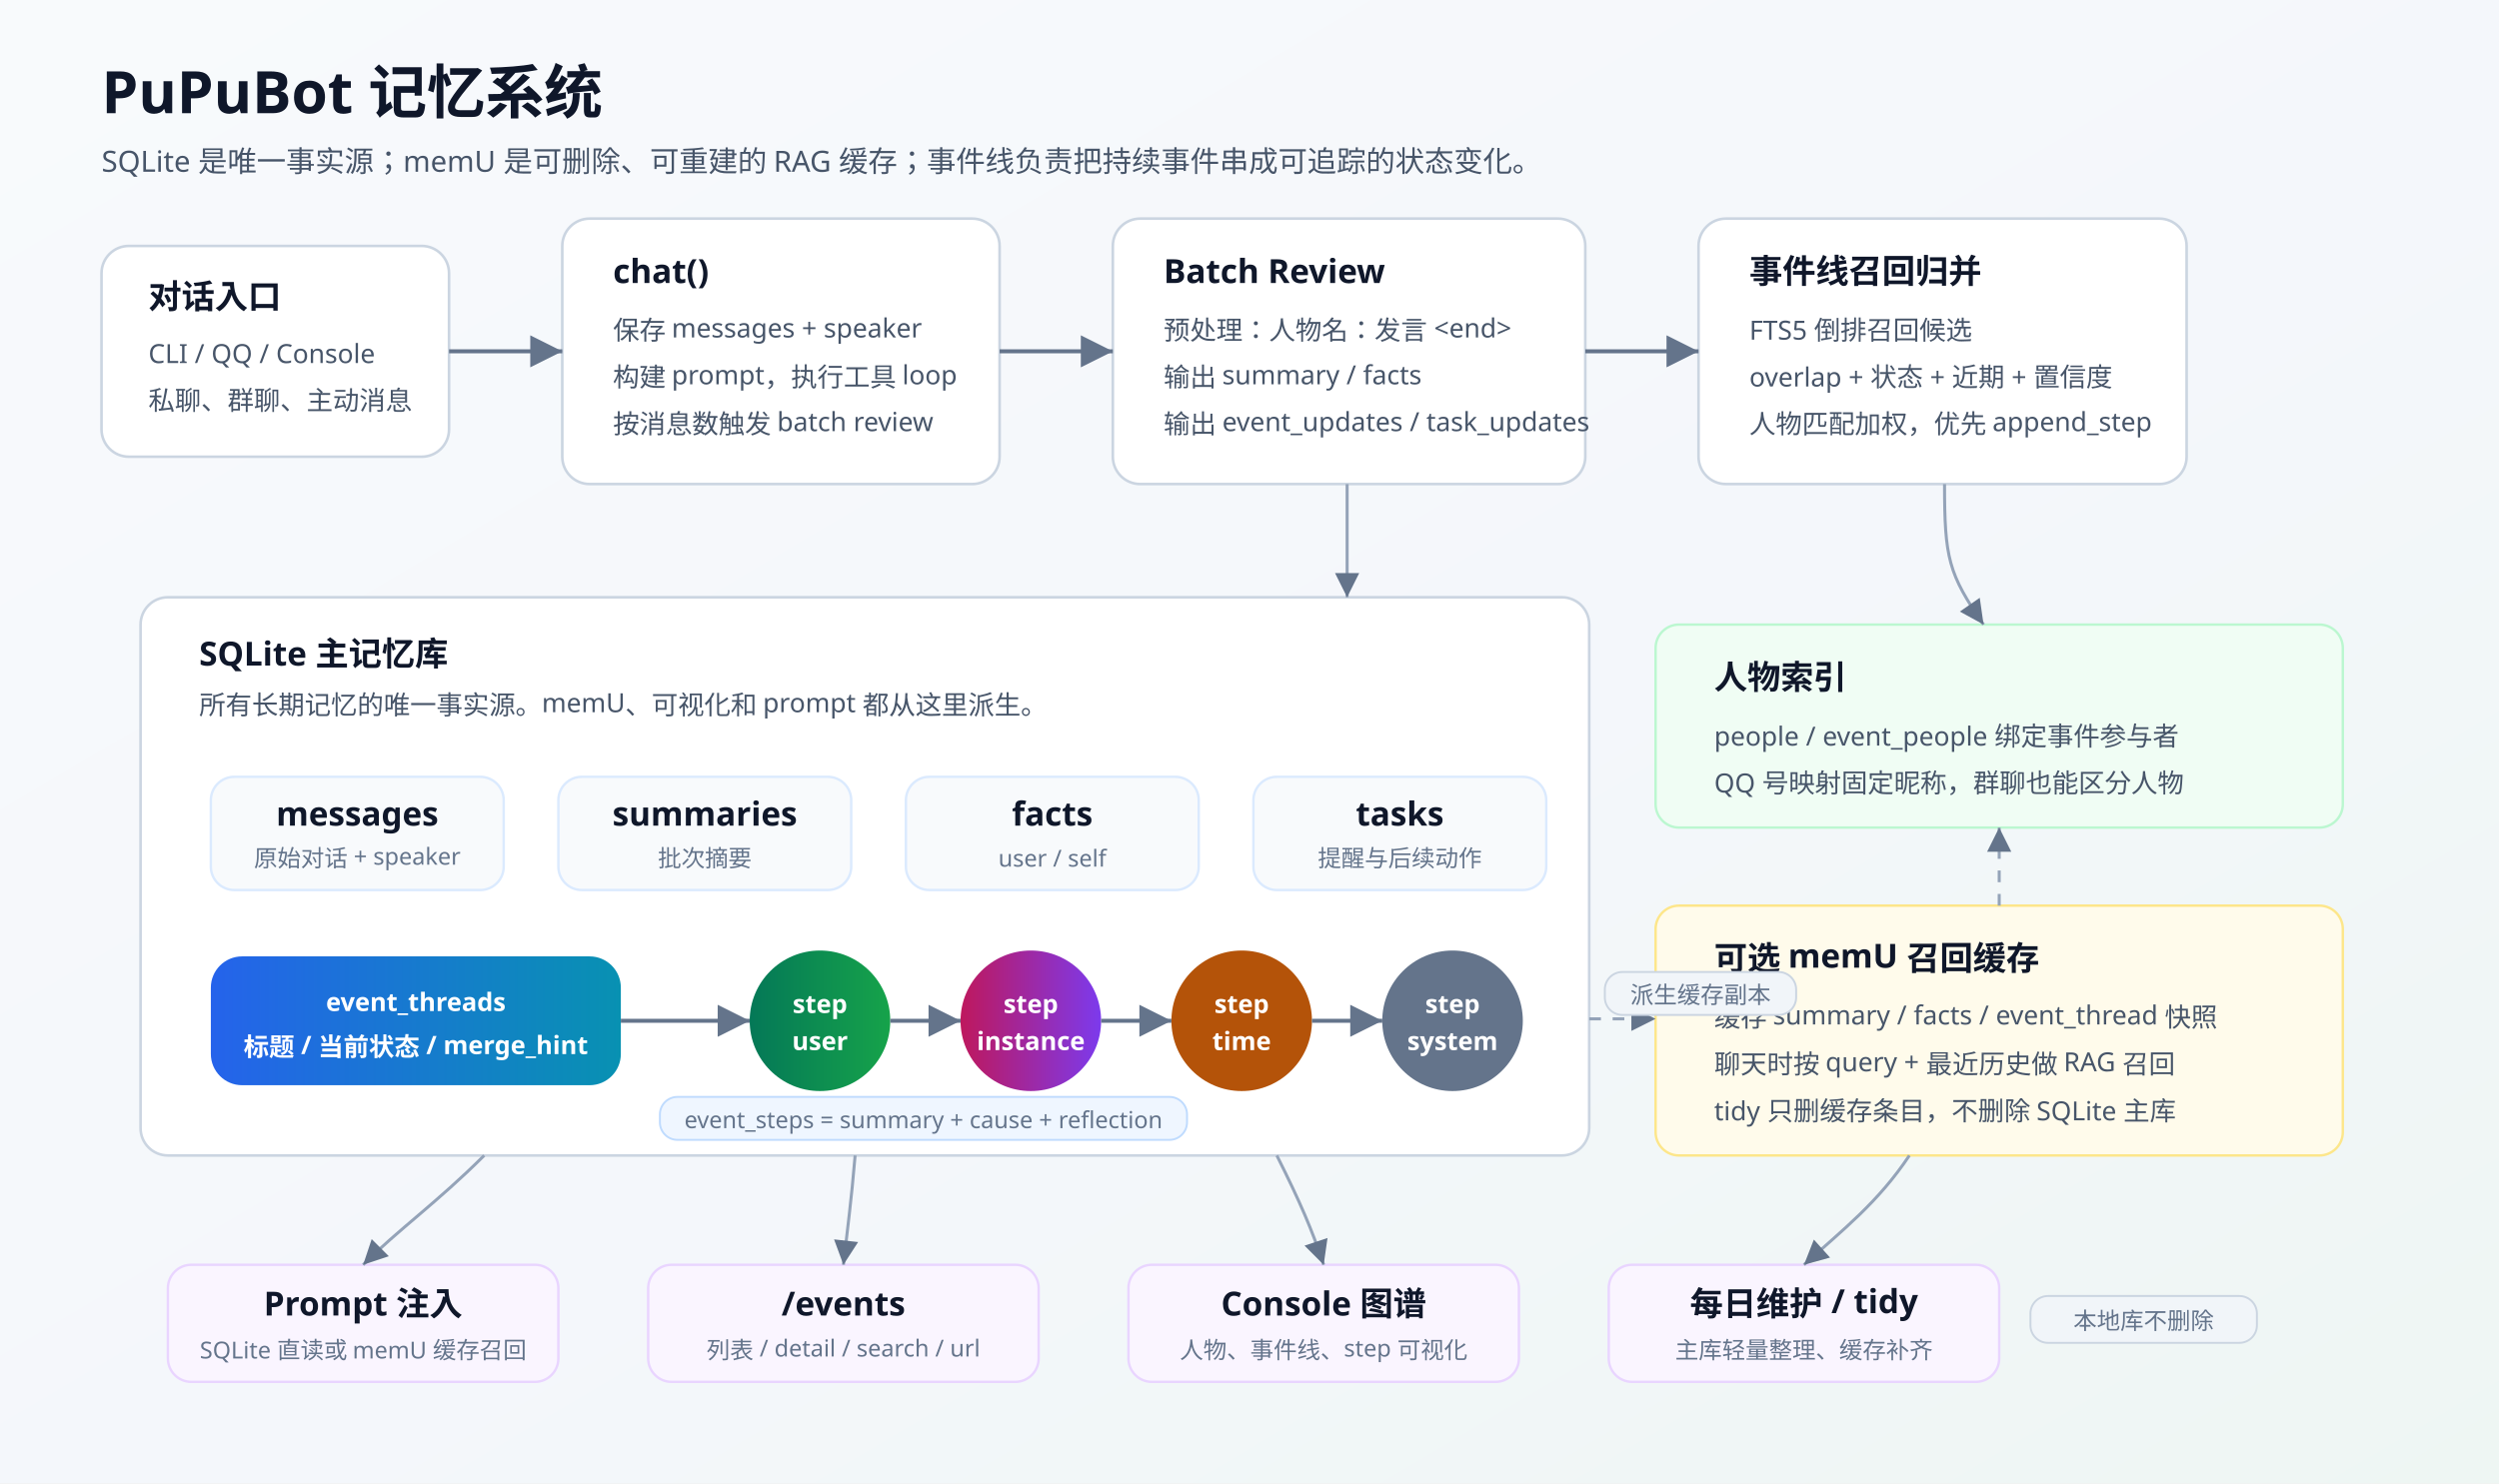
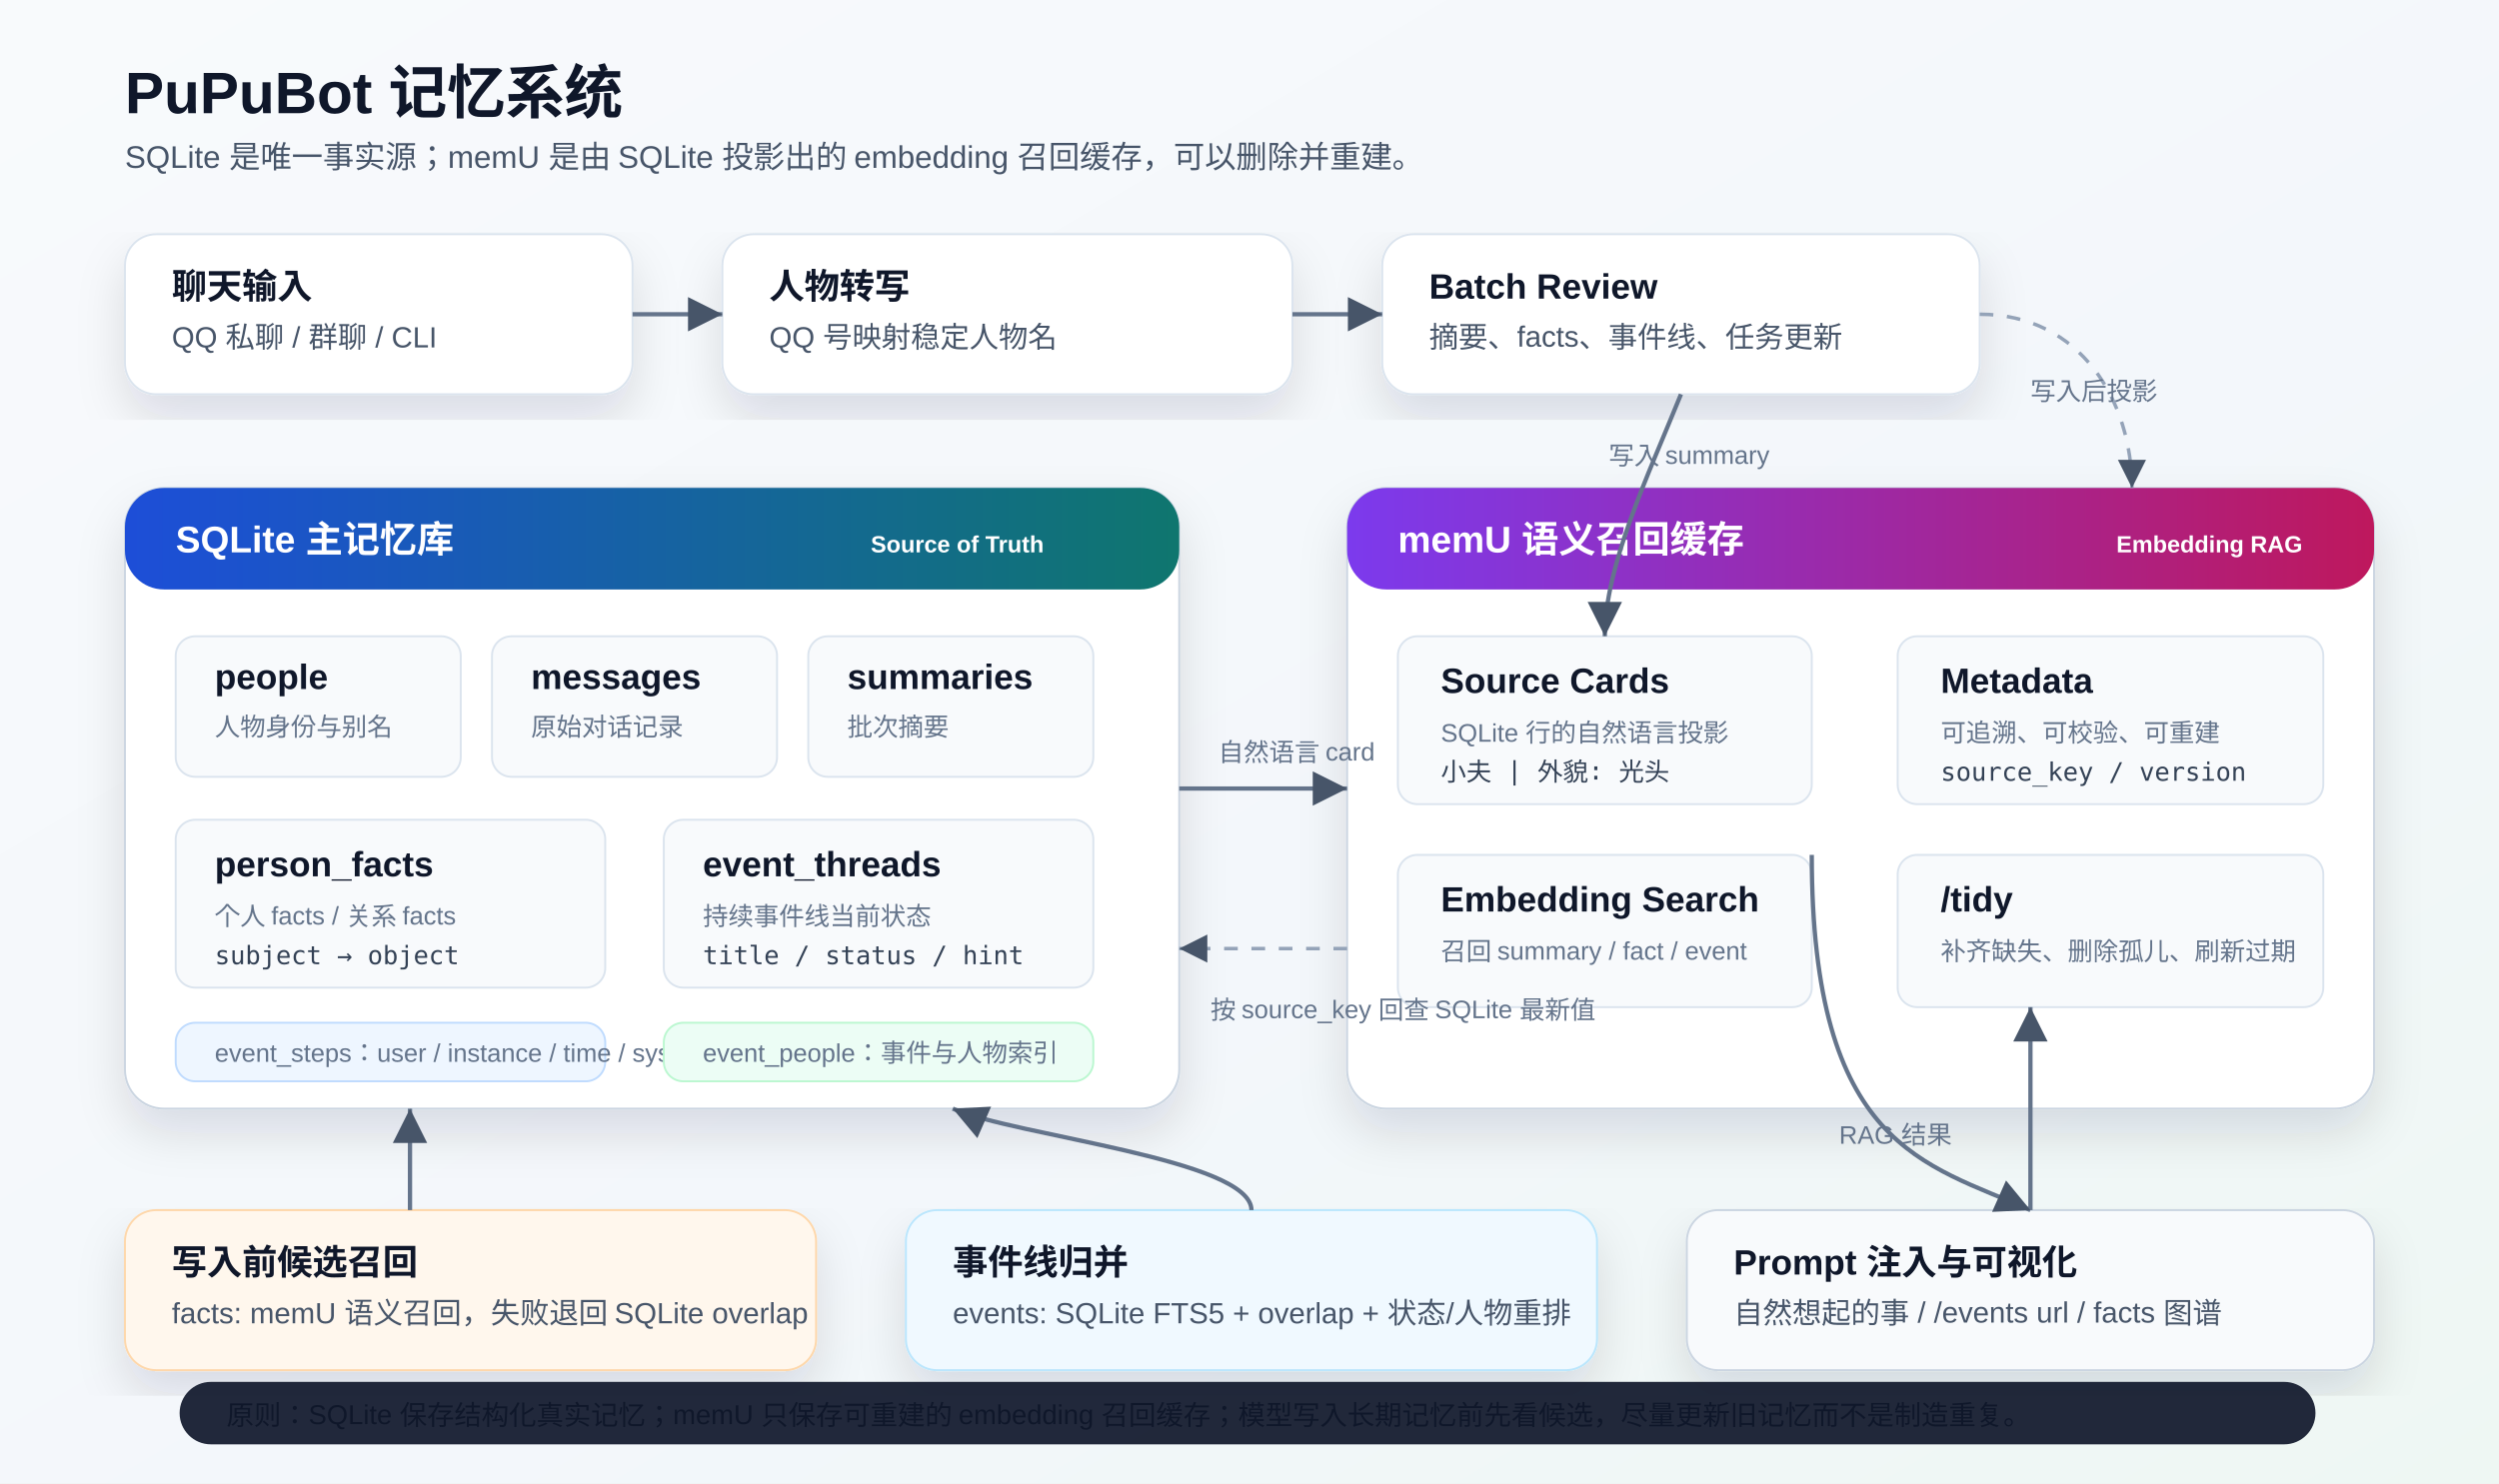
<svg xmlns="http://www.w3.org/2000/svg" width="1280" height="760" viewBox="0 0 1280 760" role="img" aria-labelledby="title desc">
  <defs>
    <linearGradient id="bg" x1="0" x2="1" y1="0" y2="1">
      <stop offset="0" stop-color="#f8fafc" />
-       <stop offset="0.55" stop-color="#f4f7fb" />
-       <stop offset="1" stop-color="#eef6f3" />
+       <stop offset="0.58" stop-color="#f3f7fb" />
+       <stop offset="1" stop-color="#eef7f3" />
    </linearGradient>
-     <linearGradient id="blue" x1="0" x2="1">
-       <stop offset="0" stop-color="#2563eb" />
-       <stop offset="1" stop-color="#0891b2" />
+     <linearGradient id="sqlite" x1="0" x2="1">
+       <stop offset="0" stop-color="#1d4ed8" />
+       <stop offset="1" stop-color="#0f766e" />
    </linearGradient>
-     <linearGradient id="green" x1="0" x2="1">
-       <stop offset="0" stop-color="#047857" />
-       <stop offset="1" stop-color="#16a34a" />
+     <linearGradient id="memu" x1="0" x2="1">
+       <stop offset="0" stop-color="#7c3aed" />
+       <stop offset="1" stop-color="#be185d" />
    </linearGradient>
-     <linearGradient id="pink" x1="0" x2="1">
-       <stop offset="0" stop-color="#be185d" />
-       <stop offset="1" stop-color="#7c3aed" />
+     <linearGradient id="review" x1="0" x2="1">
+       <stop offset="0" stop-color="#ea580c" />
+       <stop offset="1" stop-color="#ca8a04" />
    </linearGradient>
+     <filter id="shadow" x="-16%" y="-16%" width="132%" height="132%">
+       <feDropShadow dx="0" dy="12" stdDeviation="12" flood-color="#0f172a" flood-opacity="0.12" />
+     </filter>
    <marker id="arrow" markerWidth="12" markerHeight="12" refX="10" refY="6" orient="auto">
-       <path d="M2,2 L10,6 L2,10 Z" fill="#64748b" />
+       <path d="M2,2 L10,6 L2,10 Z" fill="#475569" />
    </marker>
    <style>
-       .title { font: 700 30px "Microsoft YaHei", "Segoe UI", sans-serif; fill: #0f172a; }
-       .subtitle { font: 15px "Microsoft YaHei", "Segoe UI", sans-serif; fill: #475569; }
-       .label { font: 700 17px "Microsoft YaHei", "Segoe UI", sans-serif; fill: #0f172a; }
-       .body { font: 13.5px "Microsoft YaHei", "Segoe UI", sans-serif; fill: #475569; }
-       .small { font: 12px "Microsoft YaHei", "Segoe UI", sans-serif; fill: #64748b; }
-       .white { fill: #ffffff; }
-       .box { fill: #ffffff; stroke: #cbd5e1; stroke-width: 1.35; rx: 14; }
-       .soft { fill: #f8fafc; stroke: #dbeafe; stroke-width: 1.25; rx: 12; }
-       .greenbox { fill: #f0fdf4; stroke: #bbf7d0; stroke-width: 1.25; rx: 12; }
-       .amberbox { fill: #fffbeb; stroke: #fde68a; stroke-width: 1.25; rx: 12; }
-       .purplebox { fill: #faf5ff; stroke: #e9d5ff; stroke-width: 1.25; rx: 12; }
-       .node-text { font: 700 13px "Microsoft YaHei", "Segoe UI", sans-serif; fill: #ffffff; }
-       .edge { stroke: #64748b; stroke-width: 2.05; fill: none; marker-end: url(#arrow); }
-       .thin { stroke: #94a3b8; stroke-width: 1.55; fill: none; marker-end: url(#arrow); }
-       .dash { stroke: #94a3b8; stroke-width: 1.55; fill: none; stroke-dasharray: 6 6; marker-end: url(#arrow); }
-       .pill { fill: #eff6ff; stroke: #bfdbfe; rx: 9; }
-       .muted-pill { fill: #f1f5f9; stroke: #cbd5e1; rx: 9; }
+       text { font-family: "Microsoft YaHei", "Segoe UI", Arial, sans-serif; fill: #0f172a; }
+       .small { font-size: 15px; fill: #475569; }
+       .tiny { font-size: 13px; fill: #64748b; }
+       .title { font-size: 30px; font-weight: 700; }
+       .subtitle { font-size: 16px; fill: #475569; }
+       .lane-title { font-size: 19px; font-weight: 700; fill: white; }
+       .card-title { font-size: 18px; font-weight: 700; }
+       .card { fill: white; stroke: #d7e0ea; stroke-width: 1.2; rx: 14; filter: url(#shadow); }
+       .mini { fill: #f8fafc; stroke: #dbe4ee; stroke-width: 1; rx: 10; }
+       .line { fill: none; stroke: #64748b; stroke-width: 2.2; marker-end: url(#arrow); }
+       .line-soft { fill: none; stroke: #94a3b8; stroke-width: 1.8; stroke-dasharray: 7 7; marker-end: url(#arrow); }
+       .badge { font-size: 12px; font-weight: 700; fill: white; }
+       .mono { font-family: "Cascadia Mono", Consolas, monospace; font-size: 13px; fill: #334155; }
    </style>
  </defs>
  <rect width="1280" height="760" fill="url(#bg)" />
-   <text x="52" y="58" class="title">PuPuBot 记忆系统</text>
-   <text x="52" y="88" class="subtitle">SQLite 是唯一事实源；memU 是可删除、可重建的 RAG 缓存；事件线负责把持续事件串成可追踪的状态变化。</text>
-   <rect x="52" y="126" width="178" height="108" class="box" />
-   <text x="76" y="158" class="label">对话入口</text>
-   <text x="76" y="186" class="body">CLI / QQ / Console</text>
-   <text x="76" y="210" class="body">私聊、群聊、主动消息</text>
-   <rect x="288" y="112" width="224" height="136" class="box" />
-   <text x="314" y="145" class="label">chat()</text>
-   <text x="314" y="174" class="body">保存 messages + speaker</text>
-   <text x="314" y="198" class="body">构建 prompt，执行工具 loop</text>
-   <text x="314" y="222" class="body">按消息数触发 batch review</text>
-   <rect x="570" y="112" width="242" height="136" class="box" />
-   <text x="596" y="145" class="label">Batch Review</text>
-   <text x="596" y="174" class="body">预处理：人物名：发言 &lt;end&gt;</text>
-   <text x="596" y="198" class="body">输出 summary / facts</text>
-   <text x="596" y="222" class="body">输出 event_updates / task_updates</text>
-   <rect x="870" y="112" width="250" height="136" class="box" />
-   <text x="896" y="145" class="label">事件线召回归并</text>
-   <text x="896" y="174" class="body">FTS5 倒排召回候选</text>
-   <text x="896" y="198" class="body">overlap + 状态 + 近期 + 置信度</text>
-   <text x="896" y="222" class="body">人物匹配加权，优先 append_step</text>
-   <path class="edge" d="M230 180 C252 180 266 180 288 180" />
-   <path class="edge" d="M512 180 C536 180 548 180 570 180" />
-   <path class="edge" d="M812 180 C836 180 848 180 870 180" />
-   <rect x="72" y="306" width="742" height="286" class="box" />
-   <text x="102" y="341" class="label">SQLite 主记忆库</text>
-   <text x="102" y="366" class="body">所有长期记忆的唯一事实源。memU、可视化和 prompt 都从这里派生。</text>
-   <rect x="108" y="398" width="150" height="58" class="soft" />
-   <text x="183" y="423" text-anchor="middle" class="label">messages</text>
-   <text x="183" y="444" text-anchor="middle" class="small">原始对话 + speaker</text>
-   <rect x="286" y="398" width="150" height="58" class="soft" />
-   <text x="361" y="423" text-anchor="middle" class="label">summaries</text>
-   <text x="361" y="444" text-anchor="middle" class="small">批次摘要</text>
-   <rect x="464" y="398" width="150" height="58" class="soft" />
-   <text x="539" y="423" text-anchor="middle" class="label">facts</text>
-   <text x="539" y="444" text-anchor="middle" class="small">user / self</text>
-   <rect x="642" y="398" width="150" height="58" class="soft" />
-   <text x="717" y="423" text-anchor="middle" class="label">tasks</text>
-   <text x="717" y="444" text-anchor="middle" class="small">提醒与后续动作</text>
-   <rect x="108" y="490" width="210" height="66" fill="url(#blue)" rx="16" />
-   <text x="213" y="518" text-anchor="middle" class="node-text">event_threads</text>
-   <text x="213" y="541" text-anchor="middle" class="node-text">标题 / 当前状态 / merge_hint</text>
-   <circle cx="420" cy="523" r="36" fill="url(#green)" />
-   <text x="420" y="519" text-anchor="middle" class="node-text">step</text>
-   <text x="420" y="538" text-anchor="middle" class="node-text">user</text>
-   <circle cx="528" cy="523" r="36" fill="url(#pink)" />
-   <text x="528" y="519" text-anchor="middle" class="node-text">step</text>
-   <text x="528" y="538" text-anchor="middle" class="node-text">instance</text>
-   <circle cx="636" cy="523" r="36" fill="#b45309" />
-   <text x="636" y="519" text-anchor="middle" class="node-text">step</text>
-   <text x="636" y="538" text-anchor="middle" class="node-text">time</text>
-   <circle cx="744" cy="523" r="36" fill="#64748b" />
-   <text x="744" y="519" text-anchor="middle" class="node-text">step</text>
-   <text x="744" y="538" text-anchor="middle" class="node-text">system</text>
-   <path class="edge" d="M318 523 L384 523" />
-   <path class="edge" d="M456 523 L492 523" />
-   <path class="edge" d="M564 523 L600 523" />
-   <path class="edge" d="M672 523 L708 523" />
-   <rect x="338" y="562" width="270" height="22" class="pill" />
-   <text x="473" y="578" text-anchor="middle" class="small">event_steps = summary + cause + reflection</text>
-   <rect x="848" y="320" width="352" height="104" class="greenbox" />
-   <text x="878" y="353" class="label">人物索引</text>
-   <text x="878" y="382" class="body">people / event_people 绑定事件参与者</text>
-   <text x="878" y="406" class="body">QQ 号映射固定昵称，群聊也能区分人物</text>
-   <rect x="848" y="464" width="352" height="128" class="amberbox" />
-   <text x="878" y="497" class="label">可选 memU 召回缓存</text>
-   <text x="878" y="526" class="body">缓存 summary / facts / event_thread 快照</text>
-   <text x="878" y="550" class="body">聊天时按 query + 最近历史做 RAG 召回</text>
-   <text x="878" y="574" class="body">tidy 只删缓存条目，不删除 SQLite 主库</text>
-   <path class="thin" d="M690 248 C690 278 690 288 690 306" />
-   <path class="thin" d="M996 248 C996 286 998 294 1016 320" />
-   <path class="dash" d="M814 522 C830 522 836 522 848 522" />
-   <rect x="822" y="498" width="98" height="22" class="muted-pill" />
-   <text x="871" y="514" text-anchor="middle" class="small">派生缓存副本</text>
-   <path class="dash" d="M1024 464 C1024 442 1024 434 1024 424" />
-   <rect x="86" y="648" width="200" height="60" class="purplebox" />
-   <text x="186" y="674" text-anchor="middle" class="label">Prompt 注入</text>
-   <text x="186" y="696" text-anchor="middle" class="small">SQLite 直读或 memU 缓存召回</text>
-   <rect x="332" y="648" width="200" height="60" class="purplebox" />
-   <text x="432" y="674" text-anchor="middle" class="label">/events</text>
-   <text x="432" y="696" text-anchor="middle" class="small">列表 / detail / search / url</text>
-   <rect x="578" y="648" width="200" height="60" class="purplebox" />
-   <text x="678" y="674" text-anchor="middle" class="label">Console 图谱</text>
-   <text x="678" y="696" text-anchor="middle" class="small">人物、事件线、step 可视化</text>
-   <rect x="824" y="648" width="200" height="60" class="purplebox" />
-   <text x="924" y="674" text-anchor="middle" class="label">每日维护 / tidy</text>
-   <text x="924" y="696" text-anchor="middle" class="small">主库轻量整理、缓存补齐</text>
-   <rect x="1040" y="664" width="116" height="24" class="muted-pill" />
-   <text x="1098" y="681" text-anchor="middle" class="small">本地库不删除</text>
-   <path class="thin" d="M248 592 C224 616 204 630 186 648" />
-   <path class="thin" d="M438 592 C436 616 434 630 432 648" />
-   <path class="thin" d="M654 592 C666 616 672 630 678 648" />
-   <path class="thin" d="M978 592 C962 616 944 630 924 648" />
+   <text x="64" y="58" class="title">PuPuBot 记忆系统</text>
+   <text x="64" y="86" class="subtitle">SQLite 是唯一事实源；memU 是由 SQLite 投影出的 embedding 召回缓存，可以删除并重建。</text>
+   <rect x="64" y="120" width="260" height="82" rx="16" fill="#ffffff" stroke="#dbe4ee" filter="url(#shadow)" />
+   <text x="88" y="153" class="card-title">聊天输入</text>
+   <text x="88" y="178" class="small">QQ 私聊 / 群聊 / CLI</text>
+   <rect x="370" y="120" width="292" height="82" rx="16" fill="#ffffff" stroke="#dbe4ee" filter="url(#shadow)" />
+   <text x="394" y="153" class="card-title">人物转写</text>
+   <text x="394" y="178" class="small">QQ 号映射稳定人物名</text>
+   <rect x="708" y="120" width="306" height="82" rx="16" fill="#ffffff" stroke="#dbe4ee" filter="url(#shadow)" />
+   <text x="732" y="153" class="card-title">Batch Review</text>
+   <text x="732" y="178" class="small">摘要、facts、事件线、任务更新</text>
+   <path d="M324 161 C338 161 354 161 370 161" class="line" />
+   <path d="M662 161 C676 161 692 161 708 161" class="line" />
+   <rect x="64" y="250" width="540" height="318" rx="20" fill="#ffffff" stroke="#cbd5e1" filter="url(#shadow)" />
+   <rect x="64" y="250" width="540" height="52" rx="20" fill="url(#sqlite)" />
+   <text x="90" y="283" class="lane-title">SQLite 主记忆库</text>
+   <text x="446" y="283" class="badge">Source of Truth</text>
+   <rect x="90" y="326" width="146" height="72" class="mini" />
+   <text x="110" y="353" class="card-title">people</text>
+   <text x="110" y="377" class="tiny">人物身份与别名</text>
+   <rect x="252" y="326" width="146" height="72" class="mini" />
+   <text x="272" y="353" class="card-title">messages</text>
+   <text x="272" y="377" class="tiny">原始对话记录</text>
+   <rect x="414" y="326" width="146" height="72" class="mini" />
+   <text x="434" y="353" class="card-title">summaries</text>
+   <text x="434" y="377" class="tiny">批次摘要</text>
+   <rect x="90" y="420" width="220" height="86" class="mini" />
+   <text x="110" y="449" class="card-title">person_facts</text>
+   <text x="110" y="474" class="tiny">个人 facts / 关系 facts</text>
+   <text x="110" y="494" class="mono">subject → object</text>
+   <rect x="340" y="420" width="220" height="86" class="mini" />
+   <text x="360" y="449" class="card-title">event_threads</text>
+   <text x="360" y="474" class="tiny">持续事件线当前状态</text>
+   <text x="360" y="494" class="mono">title / status / hint</text>
+   <rect x="90" y="524" width="220" height="30" rx="10" fill="#eef6ff" stroke="#bfdbfe" />
+   <text x="110" y="544" class="tiny">event_steps：user / instance / time / system</text>
+   <rect x="340" y="524" width="220" height="30" rx="10" fill="#ecfdf5" stroke="#bbf7d0" />
+   <text x="360" y="544" class="tiny">event_people：事件与人物索引</text>
+   <rect x="690" y="250" width="526" height="318" rx="20" fill="#ffffff" stroke="#cbd5e1" filter="url(#shadow)" />
+   <rect x="690" y="250" width="526" height="52" rx="20" fill="url(#memu)" />
+   <text x="716" y="283" class="lane-title">memU 语义召回缓存</text>
+   <text x="1084" y="283" class="badge">Embedding RAG</text>
+   <rect x="716" y="326" width="212" height="86" class="mini" />
+   <text x="738" y="355" class="card-title">Source Cards</text>
+   <text x="738" y="380" class="tiny">SQLite 行的自然语言投影</text>
+   <text x="738" y="400" class="mono">小夫 | 外貌: 光头</text>
+   <rect x="972" y="326" width="218" height="86" class="mini" />
+   <text x="994" y="355" class="card-title">Metadata</text>
+   <text x="994" y="380" class="tiny">可追溯、可校验、可重建</text>
+   <text x="994" y="400" class="mono">source_key / version</text>
+   <rect x="716" y="438" width="212" height="78" class="mini" />
+   <text x="738" y="467" class="card-title">Embedding Search</text>
+   <text x="738" y="492" class="tiny">召回 summary / fact / event</text>
+   <rect x="972" y="438" width="218" height="78" class="mini" />
+   <text x="994" y="467" class="card-title">/tidy</text>
+   <text x="994" y="492" class="tiny">补齐缺失、删除孤儿、刷新过期</text>
+   <path d="M1014 161 C1066 161 1092 206 1092 250" class="line-soft" />
+   <text x="1040" y="205" class="tiny">写入后投影</text>
+   <path d="M604 404 C634 404 660 404 690 404" class="line" />
+   <text x="624" y="390" class="tiny">自然语言 card</text>
+   <path d="M690 486 C662 486 634 486 604 486" class="line-soft" />
+   <text x="620" y="522" class="tiny">按 source_key 回查 SQLite 最新值</text>
+   <rect x="64" y="620" width="354" height="82" rx="16" fill="#fff7ed" stroke="#fed7aa" filter="url(#shadow)" />
+   <text x="88" y="653" class="card-title">写入前候选召回</text>
+   <text x="88" y="678" class="small">facts: memU 语义召回，失败退回 SQLite overlap</text>
+   <rect x="464" y="620" width="354" height="82" rx="16" fill="#f0f9ff" stroke="#bae6fd" filter="url(#shadow)" />
+   <text x="488" y="653" class="card-title">事件线归并</text>
+   <text x="488" y="678" class="small">events: SQLite FTS5 + overlap + 状态/人物重排</text>
+   <rect x="864" y="620" width="352" height="82" rx="16" fill="#f8fafc" stroke="#cbd5e1" filter="url(#shadow)" />
+   <text x="888" y="653" class="card-title">Prompt 注入与可视化</text>
+   <text x="888" y="678" class="small">自然想起的事 / /events url / facts 图谱</text>
+   <path d="M861 202 C844 244 822 290 822 326" class="line" />
+   <text x="824" y="238" class="tiny">写入 summary</text>
+   <path d="M210 620 C210 594 210 582 210 568" class="line" />
+   <path d="M641 620 C641 594 520 582 488 568" class="line" />
+   <path d="M1040 620 C1040 580 1040 544 1040 516" class="line" />
+   <path d="M928 438 C928 588 986 596 1040 620" class="line" />
+   <text x="942" y="586" class="tiny">RAG 结果</text>
+   <rect x="92" y="708" width="1094" height="32" rx="16" fill="#0f172a" opacity="0.92" />
+   <text x="116" y="730" fill="#ffffff" font-size="14">原则：SQLite 保存结构化真实记忆；memU 只保存可重建的 embedding 召回缓存；模型写入长期记忆前先看候选，尽量更新旧记忆而不是制造重复。</text>
</svg>
